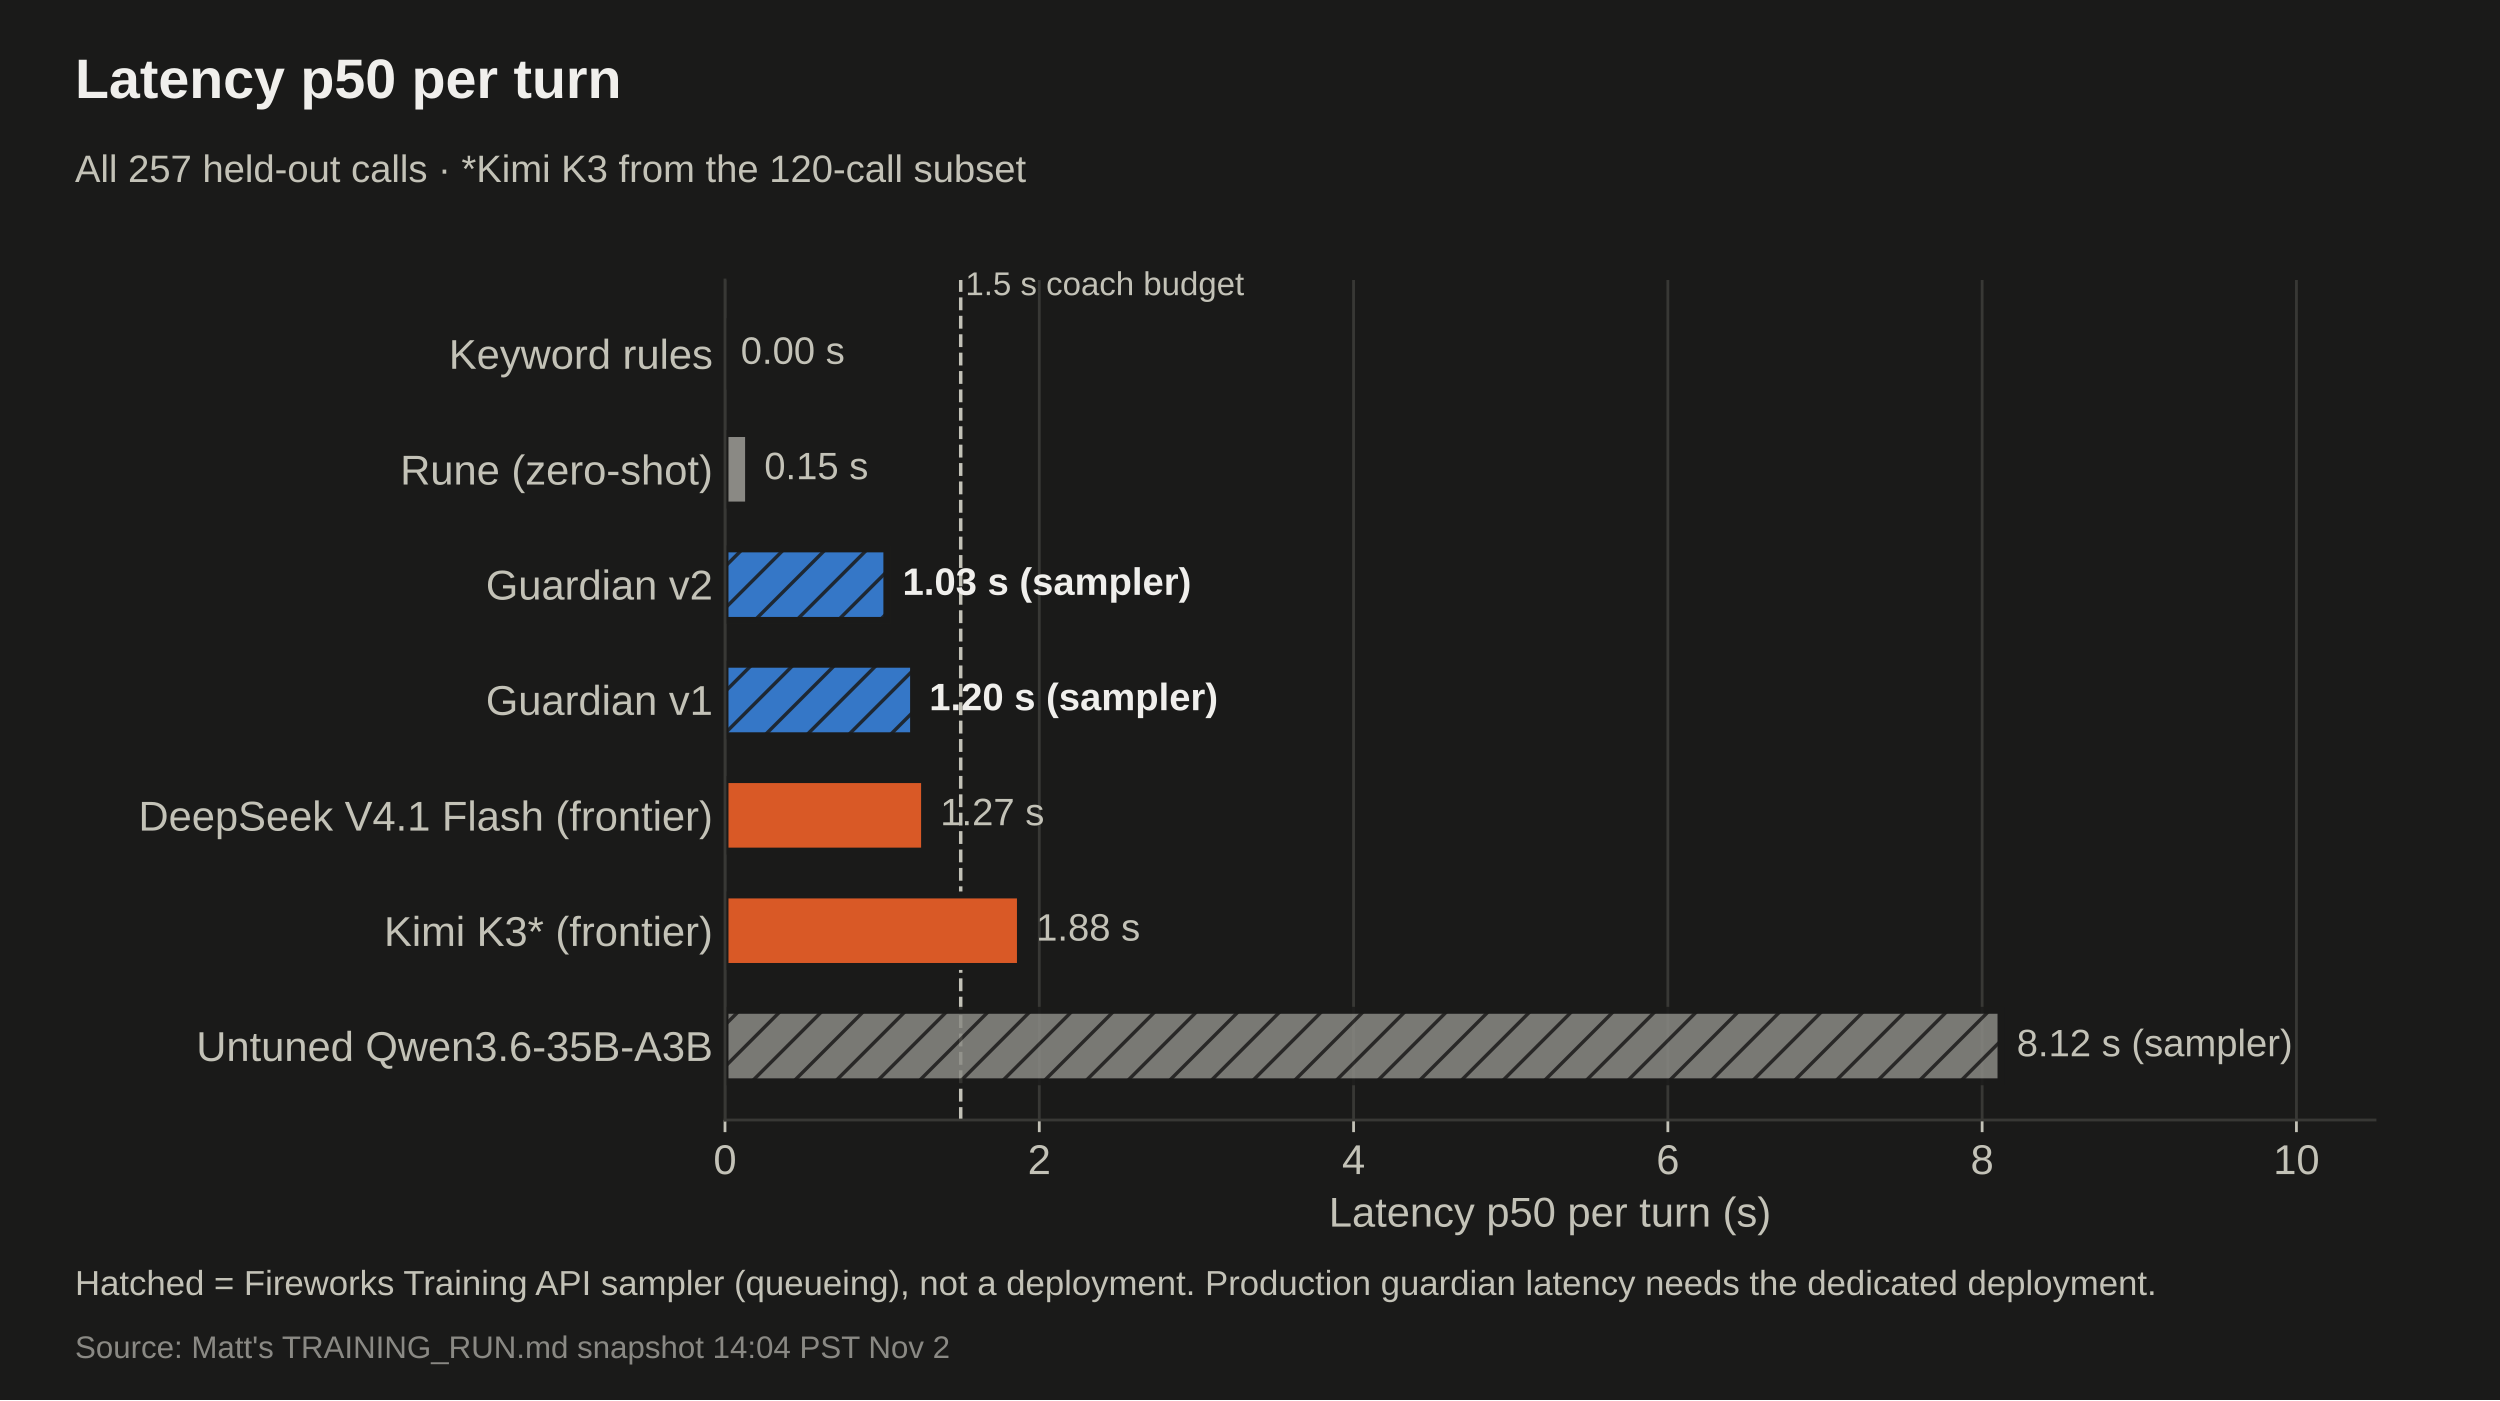
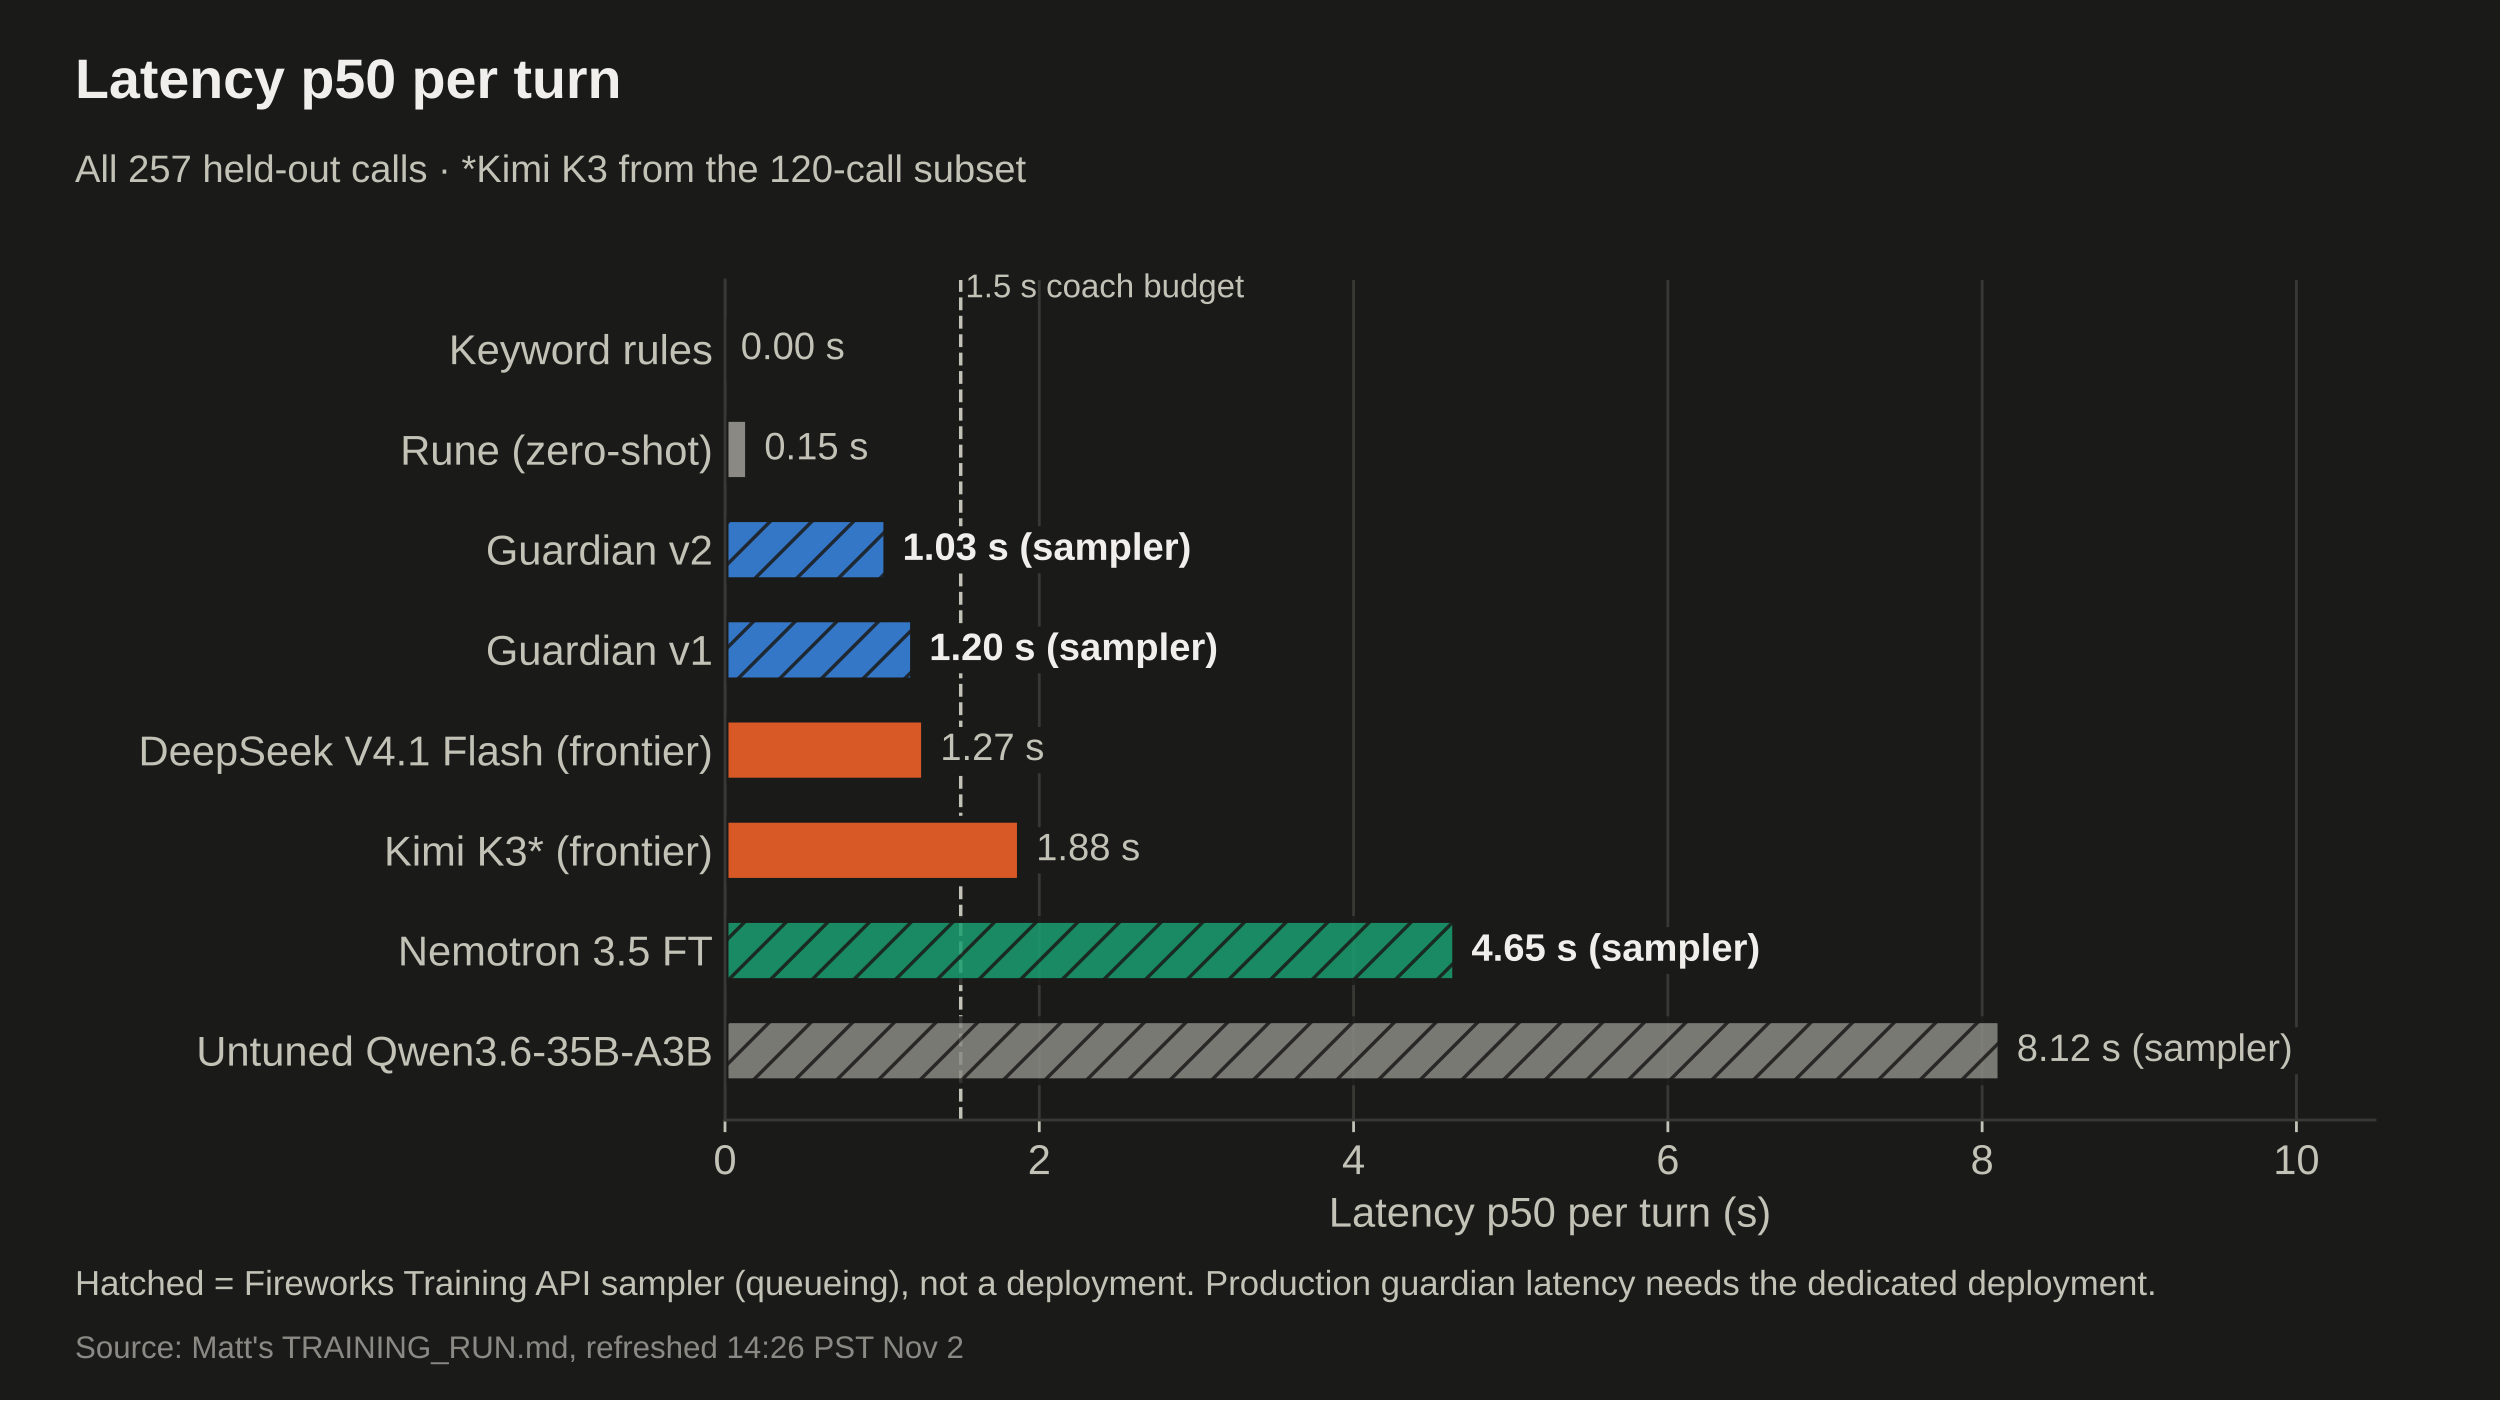
<svg xmlns="http://www.w3.org/2000/svg" xmlns:xlink="http://www.w3.org/1999/xlink" width="720pt" height="403.2pt" viewBox="0 0 720 403.2" version="1.1">
  <defs>
    <style type="text/css">*{stroke-linejoin: round; stroke-linecap: butt}</style>
  </defs>
  <g id="figure_1">
    <g id="patch_1">
      <path d="M 0 403.2  L 720 403.2  L 720 0  L 0 0  z " style="fill: #1a1a19" />
    </g>
    <g id="axes_1">
      <g id="patch_2">
        <path d="M 208.8 322.56  L 684 322.56  L 684 80.64  L 208.8 80.64  z " style="fill: #1a1a19" />
      </g>
      <g id="line2d_1">
-         <path d="M 276.686 322.56  L 276.686 80.64  " clip-path="url(#pda6d755695)" style="fill: none; stroke-dasharray: 3.7,1.6; stroke-dashoffset: 0; stroke: #c3c2b7" />
+         <path d="M 276.686 322.56  L 276.686 80.64  " clip-path="url(#paa0aee6fad)" style="fill: none; stroke-dasharray: 3.7,1.6; stroke-dashoffset: 0; stroke: #c3c2b7" />
      </g>
      <g id="matplotlib.axis_1">
        <g id="xtick_1">
          <g id="line2d_2">
-             <path d="M 208.8 322.56  L 208.8 80.64  " clip-path="url(#pda6d755695)" style="fill: none; stroke: #383835; stroke-width: 0.8; stroke-linecap: square" />
+             <path d="M 208.8 322.56  L 208.8 80.64  " clip-path="url(#paa0aee6fad)" style="fill: none; stroke: #383835; stroke-width: 0.8; stroke-linecap: square" />
          </g>
          <g id="line2d_3">
            <defs>
-               <path id="me220c2199a" d="M 0 0  L 0 3.5  " style="stroke: #c3c2b7; stroke-width: 0.8" />
+               <path id="mc4f9d8c5f0" d="M 0 0  L 0 3.5  " style="stroke: #c3c2b7; stroke-width: 0.8" />
            </defs>
            <g>
-               <use xlink:href="#me220c2199a" x="208.8" y="322.56" style="fill: #c3c2b7; stroke: #c3c2b7; stroke-width: 0.8" />
+               <use xlink:href="#mc4f9d8c5f0" x="208.8" y="322.56" style="fill: #c3c2b7; stroke: #c3c2b7; stroke-width: 0.8" />
            </g>
          </g>
          <g id="text_1">
            <text style="fill: #c3c2b7; font: 12px 'Helvetica Neue', 'Arial', 'DejaVu Sans'; text-anchor: middle" x="208.8" y="338.129" transform="rotate(-0 208.8 338.1288)">0</text>
          </g>
        </g>
        <g id="xtick_2">
          <g id="line2d_4">
-             <path d="M 299.314 322.56  L 299.314 80.64  " clip-path="url(#pda6d755695)" style="fill: none; stroke: #383835; stroke-width: 0.8; stroke-linecap: square" />
+             <path d="M 299.314 322.56  L 299.314 80.64  " clip-path="url(#paa0aee6fad)" style="fill: none; stroke: #383835; stroke-width: 0.8; stroke-linecap: square" />
          </g>
          <g id="line2d_5">
            <g>
-               <use xlink:href="#me220c2199a" x="299.314" y="322.56" style="fill: #c3c2b7; stroke: #c3c2b7; stroke-width: 0.8" />
+               <use xlink:href="#mc4f9d8c5f0" x="299.314" y="322.56" style="fill: #c3c2b7; stroke: #c3c2b7; stroke-width: 0.8" />
            </g>
          </g>
          <g id="text_2">
            <text style="fill: #c3c2b7; font: 12px 'Helvetica Neue', 'Arial', 'DejaVu Sans'; text-anchor: middle" x="299.314" y="338.129" transform="rotate(-0 299.3143 338.1288)">2</text>
          </g>
        </g>
        <g id="xtick_3">
          <g id="line2d_6">
-             <path d="M 389.829 322.56  L 389.829 80.64  " clip-path="url(#pda6d755695)" style="fill: none; stroke: #383835; stroke-width: 0.8; stroke-linecap: square" />
+             <path d="M 389.829 322.56  L 389.829 80.64  " clip-path="url(#paa0aee6fad)" style="fill: none; stroke: #383835; stroke-width: 0.8; stroke-linecap: square" />
          </g>
          <g id="line2d_7">
            <g>
-               <use xlink:href="#me220c2199a" x="389.829" y="322.56" style="fill: #c3c2b7; stroke: #c3c2b7; stroke-width: 0.8" />
+               <use xlink:href="#mc4f9d8c5f0" x="389.829" y="322.56" style="fill: #c3c2b7; stroke: #c3c2b7; stroke-width: 0.8" />
            </g>
          </g>
          <g id="text_3">
            <text style="fill: #c3c2b7; font: 12px 'Helvetica Neue', 'Arial', 'DejaVu Sans'; text-anchor: middle" x="389.829" y="338.129" transform="rotate(-0 389.8286 338.1288)">4</text>
          </g>
        </g>
        <g id="xtick_4">
          <g id="line2d_8">
-             <path d="M 480.343 322.56  L 480.343 80.64  " clip-path="url(#pda6d755695)" style="fill: none; stroke: #383835; stroke-width: 0.8; stroke-linecap: square" />
+             <path d="M 480.343 322.56  L 480.343 80.64  " clip-path="url(#paa0aee6fad)" style="fill: none; stroke: #383835; stroke-width: 0.8; stroke-linecap: square" />
          </g>
          <g id="line2d_9">
            <g>
-               <use xlink:href="#me220c2199a" x="480.343" y="322.56" style="fill: #c3c2b7; stroke: #c3c2b7; stroke-width: 0.8" />
+               <use xlink:href="#mc4f9d8c5f0" x="480.343" y="322.56" style="fill: #c3c2b7; stroke: #c3c2b7; stroke-width: 0.8" />
            </g>
          </g>
          <g id="text_4">
            <text style="fill: #c3c2b7; font: 12px 'Helvetica Neue', 'Arial', 'DejaVu Sans'; text-anchor: middle" x="480.343" y="338.129" transform="rotate(-0 480.3429 338.1288)">6</text>
          </g>
        </g>
        <g id="xtick_5">
          <g id="line2d_10">
-             <path d="M 570.857 322.56  L 570.857 80.64  " clip-path="url(#pda6d755695)" style="fill: none; stroke: #383835; stroke-width: 0.8; stroke-linecap: square" />
+             <path d="M 570.857 322.56  L 570.857 80.64  " clip-path="url(#paa0aee6fad)" style="fill: none; stroke: #383835; stroke-width: 0.8; stroke-linecap: square" />
          </g>
          <g id="line2d_11">
            <g>
-               <use xlink:href="#me220c2199a" x="570.857" y="322.56" style="fill: #c3c2b7; stroke: #c3c2b7; stroke-width: 0.8" />
+               <use xlink:href="#mc4f9d8c5f0" x="570.857" y="322.56" style="fill: #c3c2b7; stroke: #c3c2b7; stroke-width: 0.8" />
            </g>
          </g>
          <g id="text_5">
            <text style="fill: #c3c2b7; font: 12px 'Helvetica Neue', 'Arial', 'DejaVu Sans'; text-anchor: middle" x="570.857" y="338.129" transform="rotate(-0 570.8571 338.1288)">8</text>
          </g>
        </g>
        <g id="xtick_6">
          <g id="line2d_12">
-             <path d="M 661.371 322.56  L 661.371 80.64  " clip-path="url(#pda6d755695)" style="fill: none; stroke: #383835; stroke-width: 0.8; stroke-linecap: square" />
+             <path d="M 661.371 322.56  L 661.371 80.64  " clip-path="url(#paa0aee6fad)" style="fill: none; stroke: #383835; stroke-width: 0.8; stroke-linecap: square" />
          </g>
          <g id="line2d_13">
            <g>
-               <use xlink:href="#me220c2199a" x="661.371" y="322.56" style="fill: #c3c2b7; stroke: #c3c2b7; stroke-width: 0.8" />
+               <use xlink:href="#mc4f9d8c5f0" x="661.371" y="322.56" style="fill: #c3c2b7; stroke: #c3c2b7; stroke-width: 0.8" />
            </g>
          </g>
          <g id="text_6">
            <text style="fill: #c3c2b7; font: 12px 'Helvetica Neue', 'Arial', 'DejaVu Sans'; text-anchor: middle" x="661.371" y="338.129" transform="rotate(-0 661.3714 338.1288)">10</text>
          </g>
        </g>
        <g id="text_7">
          <text style="fill: #c3c2b7; font: 12px 'Helvetica Neue', 'Arial', 'DejaVu Sans'; text-anchor: middle" x="446.4" y="353.264" transform="rotate(-0 446.4 353.2644)">Latency p50 per turn (s)</text>
        </g>
      </g>
      <g id="matplotlib.axis_2">
        <g id="ytick_1">
          <g id="line2d_14" />
          <g id="text_8">
-             <text style="fill: #c3c2b7; font: 12px 'Helvetica Neue', 'Arial', 'DejaVu Sans'; text-anchor: end" x="205.3" y="106.219" transform="rotate(-0 205.3 106.2194)">Keyword rules</text>
+             <text style="fill: #c3c2b7; font: 12px 'Helvetica Neue', 'Arial', 'DejaVu Sans'; text-anchor: end" x="205.3" y="104.868" transform="rotate(-0 205.3 104.8679)">Keyword rules</text>
          </g>
        </g>
        <g id="ytick_2">
          <g id="line2d_15" />
          <g id="text_9">
-             <text style="fill: #c3c2b7; font: 12px 'Helvetica Neue', 'Arial', 'DejaVu Sans'; text-anchor: end" x="205.3" y="139.542" transform="rotate(-0 205.3 139.5423)">Rune (zero-shot)</text>
+             <text style="fill: #c3c2b7; font: 12px 'Helvetica Neue', 'Arial', 'DejaVu Sans'; text-anchor: end" x="205.3" y="133.831" transform="rotate(-0 205.3 133.831)">Rune (zero-shot)</text>
          </g>
        </g>
        <g id="ytick_3">
          <g id="line2d_16" />
          <g id="text_10">
-             <text style="fill: #c3c2b7; font: 12px 'Helvetica Neue', 'Arial', 'DejaVu Sans'; text-anchor: end" x="205.3" y="172.663" transform="rotate(-0 205.3 172.6627)">Guardian v2</text>
+             <text style="fill: #c3c2b7; font: 12px 'Helvetica Neue', 'Arial', 'DejaVu Sans'; text-anchor: end" x="205.3" y="162.592" transform="rotate(-0 205.3 162.5916)">Guardian v2</text>
          </g>
        </g>
        <g id="ytick_4">
          <g id="line2d_17" />
          <g id="text_11">
-             <text style="fill: #c3c2b7; font: 12px 'Helvetica Neue', 'Arial', 'DejaVu Sans'; text-anchor: end" x="205.3" y="205.884" transform="rotate(-0 205.3 205.8844)">Guardian v1</text>
+             <text style="fill: #c3c2b7; font: 12px 'Helvetica Neue', 'Arial', 'DejaVu Sans'; text-anchor: end" x="205.3" y="191.453" transform="rotate(-0 205.3 191.4535)">Guardian v1</text>
          </g>
        </g>
        <g id="ytick_5">
          <g id="line2d_18" />
          <g id="text_12">
-             <text style="fill: #c3c2b7; font: 12px 'Helvetica Neue', 'Arial', 'DejaVu Sans'; text-anchor: end" x="205.3" y="239.207" transform="rotate(-0 205.3 239.2073)">DeepSeek V4.1 Flash (frontier)</text>
+             <text style="fill: #c3c2b7; font: 12px 'Helvetica Neue', 'Arial', 'DejaVu Sans'; text-anchor: end" x="205.3" y="220.417" transform="rotate(-0 205.3 220.4165)">DeepSeek V4.1 Flash (frontier)</text>
          </g>
        </g>
        <g id="ytick_6">
          <g id="line2d_19" />
          <g id="text_13">
-             <text style="fill: #c3c2b7; font: 12px 'Helvetica Neue', 'Arial', 'DejaVu Sans'; text-anchor: end" x="205.3" y="272.429" transform="rotate(-0 205.3 272.4289)">Kimi K3* (frontier)</text>
+             <text style="fill: #c3c2b7; font: 12px 'Helvetica Neue', 'Arial', 'DejaVu Sans'; text-anchor: end" x="205.3" y="249.278" transform="rotate(-0 205.3 249.2784)">Kimi K3* (frontier)</text>
          </g>
        </g>
        <g id="ytick_7">
          <g id="line2d_20" />
          <g id="text_14">
-             <text style="fill: #c3c2b7; font: 12px 'Helvetica Neue', 'Arial', 'DejaVu Sans'; text-anchor: end" x="205.3" y="305.549" transform="rotate(-0 205.3 305.5493)">Untuned Qwen3.6-35B-A3B</text>
+             <text style="fill: #c3c2b7; font: 12px 'Helvetica Neue', 'Arial', 'DejaVu Sans'; text-anchor: end" x="205.3" y="278.039" transform="rotate(-0 205.3 278.039)">Nemotron 3.5 FT</text>
+           </g>
+         </g>
+         <g id="ytick_8">
+           <g id="line2d_21" />
+           <g id="text_15">
+             <text style="fill: #c3c2b7; font: 12px 'Helvetica Neue', 'Arial', 'DejaVu Sans'; text-anchor: end" x="205.3" y="306.901" transform="rotate(-0 205.3 306.9008)">Untuned Qwen3.6-35B-A3B</text>
          </g>
        </g>
      </g>
      <g id="patch_3">
-         <path d="M 208.8 112.234  L 208.8 112.234  L 208.8 91.636  L 208.8 91.636  z " clip-path="url(#pda6d755695)" style="fill: #8a8984; stroke: #1a1a19; stroke-width: 2; stroke-linejoin: miter" />
+         <path d="M 208.8 109.531  L 208.8 109.531  L 208.8 91.636  L 208.8 91.636  z " clip-path="url(#paa0aee6fad)" style="fill: #8a8984; stroke: #1a1a19; stroke-width: 2; stroke-linejoin: miter" />
      </g>
      <g id="patch_4">
-         <path d="M 208.8 145.455  L 215.589 145.455  L 215.589 124.858  L 208.8 124.858  z " clip-path="url(#pda6d755695)" style="fill: #8a8984; stroke: #1a1a19; stroke-width: 2; stroke-linejoin: miter" />
+         <path d="M 208.8 138.393  L 215.589 138.393  L 215.589 120.498  L 208.8 120.498  z " clip-path="url(#paa0aee6fad)" style="fill: #8a8984; stroke: #1a1a19; stroke-width: 2; stroke-linejoin: miter" />
      </g>
      <g id="patch_5">
-         <path d="M 208.8 178.677  L 255.415 178.677  L 255.415 158.08  L 208.8 158.08  z " clip-path="url(#pda6d755695)" style="fill: url(#h1e0a930907); opacity: 0.85; stroke: #1a1a19; stroke-width: 2; stroke-linejoin: miter" />
+         <path d="M 208.8 167.254  L 255.415 167.254  L 255.415 149.36  L 208.8 149.36  z " clip-path="url(#paa0aee6fad)" style="fill: url(#h29de074410); opacity: 0.85; stroke: #1a1a19; stroke-width: 2; stroke-linejoin: miter" />
      </g>
      <g id="patch_6">
-         <path d="M 208.8 211.899  L 263.109 211.899  L 263.109 191.301  L 208.8 191.301  z " clip-path="url(#pda6d755695)" style="fill: url(#h1e0a930907); opacity: 0.85; stroke: #1a1a19; stroke-width: 2; stroke-linejoin: miter" />
+         <path d="M 208.8 196.116  L 263.109 196.116  L 263.109 178.222  L 208.8 178.222  z " clip-path="url(#paa0aee6fad)" style="fill: url(#h29de074410); opacity: 0.85; stroke: #1a1a19; stroke-width: 2; stroke-linejoin: miter" />
      </g>
      <g id="patch_7">
-         <path d="M 208.8 245.12  L 266.277 245.12  L 266.277 224.523  L 208.8 224.523  z " clip-path="url(#pda6d755695)" style="fill: #d95926; stroke: #1a1a19; stroke-width: 2; stroke-linejoin: miter" />
+         <path d="M 208.8 224.978  L 266.277 224.978  L 266.277 207.084  L 208.8 207.084  z " clip-path="url(#paa0aee6fad)" style="fill: #d95926; stroke: #1a1a19; stroke-width: 2; stroke-linejoin: miter" />
      </g>
      <g id="patch_8">
-         <path d="M 208.8 278.342  L 293.883 278.342  L 293.883 257.745  L 208.8 257.745  z " clip-path="url(#pda6d755695)" style="fill: #d95926; stroke: #1a1a19; stroke-width: 2; stroke-linejoin: miter" />
+         <path d="M 208.8 253.84  L 293.883 253.84  L 293.883 235.946  L 208.8 235.946  z " clip-path="url(#paa0aee6fad)" style="fill: #d95926; stroke: #1a1a19; stroke-width: 2; stroke-linejoin: miter" />
      </g>
      <g id="patch_9">
-         <path d="M 208.8 311.564  L 576.288 311.564  L 576.288 290.966  L 208.8 290.966  z " clip-path="url(#pda6d755695)" style="fill: url(#h34e8f2858a); opacity: 0.85; stroke: #1a1a19; stroke-width: 2; stroke-linejoin: miter" />
+         <path d="M 208.8 282.702  L 419.246 282.702  L 419.246 264.807  L 208.8 264.807  z " clip-path="url(#paa0aee6fad)" style="fill: url(#hce3aeb985d); opacity: 0.85; stroke: #1a1a19; stroke-width: 2; stroke-linejoin: miter" />
      </g>
      <g id="patch_10">
+         <path d="M 208.8 311.564  L 576.288 311.564  L 576.288 293.669  L 208.8 293.669  z " clip-path="url(#paa0aee6fad)" style="fill: url(#h0a5e7b8d54); opacity: 0.85; stroke: #1a1a19; stroke-width: 2; stroke-linejoin: miter" />
+       </g>
+       <g id="patch_11">
        <path d="M 208.8 322.56  L 208.8 80.64  " style="fill: none; stroke: #383835; stroke-width: 0.8; stroke-linejoin: miter; stroke-linecap: square" />
      </g>
-       <g id="patch_11">
+       <g id="patch_12">
        <path d="M 208.8 322.56  L 684 322.56  " style="fill: none; stroke: #383835; stroke-width: 0.8; stroke-linejoin: miter; stroke-linecap: square" />
      </g>
-       <g id="text_15">
-         <text style="fill: #c3c2b7; font: 11px 'Helvetica Neue', 'Arial', 'DejaVu Sans'; text-anchor: start" x="213.326" y="104.779" transform="rotate(-0 213.3257 104.7787)">0.00 s</text>
-       </g>
      <g id="text_16">
-         <text style="fill: #c3c2b7; font: 11px 'Helvetica Neue', 'Arial', 'DejaVu Sans'; text-anchor: start" x="220.114" y="138" transform="rotate(-0 220.1143 138.0004)">0.15 s</text>
+         <text style="fill: #c3c2b7; font: 9.5px 'Helvetica Neue', 'Arial', 'DejaVu Sans'; text-anchor: start" x="278.043" y="85.61" transform="rotate(-0 278.0434 85.60961)">1.5 s coach budget</text>
      </g>
      <g id="text_17">
-         <text style="fill: #f0efec; font: 700 11px 'Helvetica Neue', 'Arial', 'DejaVu Sans'; text-anchor: start" x="259.941" y="171.315" transform="rotate(-0 259.9406 171.3148)">1.03 s  (sampler)</text>
+         <g id="patch_13">
+           <path d="M 211.676 107.245  L 244.937 107.245  L 244.937 93.923  L 211.676 93.923  z " style="fill: #1a1a19" />
+         </g>
+         <text style="fill: #c3c2b7; font: 11px 'Helvetica Neue', 'Arial', 'DejaVu Sans'; text-anchor: start" x="213.326" y="103.427" transform="rotate(-0 213.3257 103.4272)">0.00 s</text>
      </g>
      <g id="text_18">
-         <text style="fill: #f0efec; font: 700 11px 'Helvetica Neue', 'Arial', 'DejaVu Sans'; text-anchor: start" x="267.634" y="204.536" transform="rotate(-0 267.6343 204.5365)">1.20 s  (sampler)</text>
+         <g id="patch_14">
+           <path d="M 218.464 136.106  L 251.726 136.106  L 251.726 122.784  L 218.464 122.784  z " style="fill: #1a1a19" />
+         </g>
+         <text style="fill: #c3c2b7; font: 11px 'Helvetica Neue', 'Arial', 'DejaVu Sans'; text-anchor: start" x="220.114" y="132.289" transform="rotate(-0 220.1143 132.2891)">0.15 s</text>
      </g>
      <g id="text_19">
-         <text style="fill: #c3c2b7; font: 11px 'Helvetica Neue', 'Arial', 'DejaVu Sans'; text-anchor: start" x="270.802" y="237.665" transform="rotate(-0 270.8023 237.6653)">1.27 s</text>
+         <g id="patch_15">
+           <path d="M 258.291 165.061  L 342.692 165.061  L 342.692 151.553  L 258.291 151.553  z " style="fill: #1a1a19" />
+         </g>
+         <text style="fill: #f0efec; font: 700 11px 'Helvetica Neue', 'Arial', 'DejaVu Sans'; text-anchor: start" x="259.941" y="161.244" transform="rotate(-0 259.9406 161.2437)">1.03 s  (sampler)</text>
      </g>
      <g id="text_20">
-         <text style="fill: #c3c2b7; font: 11px 'Helvetica Neue', 'Arial', 'DejaVu Sans'; text-anchor: start" x="298.409" y="270.887" transform="rotate(-0 298.4091 270.887)">1.88 s</text>
+         <g id="patch_16">
+           <path d="M 265.984 193.923  L 350.385 193.923  L 350.385 180.415  L 265.984 180.415  z " style="fill: #1a1a19" />
+         </g>
+         <text style="fill: #f0efec; font: 700 11px 'Helvetica Neue', 'Arial', 'DejaVu Sans'; text-anchor: start" x="267.634" y="190.106" transform="rotate(-0 267.6343 190.1056)">1.20 s  (sampler)</text>
      </g>
      <g id="text_21">
-         <text style="fill: #c3c2b7; font: 11px 'Helvetica Neue', 'Arial', 'DejaVu Sans'; text-anchor: start" x="580.814" y="304.201" transform="rotate(-0 580.8137 304.2014)">8.12 s  (sampler)</text>
+         <g id="patch_17">
+           <path d="M 269.152 222.692  L 302.414 222.692  L 302.414 209.37  L 269.152 209.37  z " style="fill: #1a1a19" />
+         </g>
+         <text style="fill: #c3c2b7; font: 11px 'Helvetica Neue', 'Arial', 'DejaVu Sans'; text-anchor: start" x="270.802" y="218.875" transform="rotate(-0 270.8023 218.8746)">1.27 s</text>
      </g>
      <g id="text_22">
-         <text style="fill: #c3c2b7; font: 9.5px 'Helvetica Neue', 'Arial', 'DejaVu Sans'; text-anchor: start" x="278.043" y="84.999" transform="rotate(-0 278.0434 84.99924)">1.5 s coach budget</text>
-       </g>
-     </g>
-     <g id="text_23">
+         <g id="patch_18">
+           <path d="M 296.759 251.554  L 330.02 251.554  L 330.02 238.232  L 296.759 238.232  z " style="fill: #1a1a19" />
+         </g>
+         <text style="fill: #c3c2b7; font: 11px 'Helvetica Neue', 'Arial', 'DejaVu Sans'; text-anchor: start" x="298.409" y="247.736" transform="rotate(-0 298.4091 247.7364)">1.88 s</text>
+       </g>
+       <g id="text_23">
+         <g id="patch_19">
+           <path d="M 422.121 280.508  L 506.522 280.508  L 506.522 267.001  L 422.121 267.001  z " style="fill: #1a1a19" />
+         </g>
+         <text style="fill: #f0efec; font: 700 11px 'Helvetica Neue', 'Arial', 'DejaVu Sans'; text-anchor: start" x="423.771" y="276.691" transform="rotate(-0 423.7714 276.6911)">4.65 s  (sampler)</text>
+       </g>
+       <g id="text_24">
+         <g id="patch_20">
+           <path d="M 579.164 309.37  L 663.565 309.37  L 663.565 295.863  L 579.164 295.863  z " style="fill: #1a1a19" />
+         </g>
+         <text style="fill: #c3c2b7; font: 11px 'Helvetica Neue', 'Arial', 'DejaVu Sans'; text-anchor: start" x="580.814" y="305.553" transform="rotate(-0 580.8137 305.5529)">8.12 s  (sampler)</text>
+       </g>
+     </g>
+     <g id="text_25">
      <text style="fill: #f0efec; font: 700 16px 'Helvetica Neue', 'Arial', 'DejaVu Sans'; text-anchor: start" x="21.6" y="28.224" transform="rotate(-0 21.6 28.224)">Latency p50 per turn</text>
    </g>
-     <g id="text_24">
+     <g id="text_26">
      <text style="fill: #c3c2b7; font: 11px 'Helvetica Neue', 'Arial', 'DejaVu Sans'; text-anchor: start" x="21.6" y="52.416" transform="rotate(-0 21.6 52.416)">All 257 held-out calls · *Kimi K3 from the 120-call subset</text>
    </g>
-     <g id="text_25">
+     <g id="text_27">
      <text style="fill: #c3c2b7; font: 10px 'Helvetica Neue', 'Arial', 'DejaVu Sans'; text-anchor: start" x="21.6" y="372.96" transform="rotate(-0 21.6 372.96)">Hatched = Fireworks Training API sampler (queueing), not a deployment. Production guardian latency needs the dedicated deployment.</text>
    </g>
-     <g id="text_26">
-       <text style="fill: #8a8984; font: 9px 'Helvetica Neue', 'Arial', 'DejaVu Sans'; text-anchor: start" x="21.6" y="391.104" transform="rotate(-0 21.6 391.104)">Source: Matt's TRAINING_RUN.md snapshot 14:04 PST Nov 2</text>
+     <g id="text_28">
+       <text style="fill: #8a8984; font: 9px 'Helvetica Neue', 'Arial', 'DejaVu Sans'; text-anchor: start" x="21.6" y="391.104" transform="rotate(-0 21.6 391.104)">Source: Matt's TRAINING_RUN.md, refreshed 14:26 PST Nov 2</text>
    </g>
  </g>
  <defs>
-     <clipPath id="pda6d755695">
+     <clipPath id="paa0aee6fad">
      <rect x="208.8" y="80.64" width="475.2" height="241.92" />
    </clipPath>
  </defs>
  <defs>
-     <pattern id="h1e0a930907" patternUnits="userSpaceOnUse" x="0" y="0" width="72" height="72">
+     <pattern id="h29de074410" patternUnits="userSpaceOnUse" x="0" y="0" width="72" height="72">
      <rect x="0" y="0" width="73" height="73" fill="#3987e5" />
      <path d="M -36 36  L 36 -36  M -30 42  L 42 -30  M -24 48  L 48 -24  M -18 54  L 54 -18  M -12 60  L 60 -12  M -6 66  L 66 -6  M 0 72  L 72 0  M 6 78  L 78 6  M 12 84  L 84 12  M 18 90  L 90 18  M 24 96  L 96 24  M 30 102  L 102 30  M 36 108  L 108 36  " style="fill: #1a1a19; stroke: #1a1a19; stroke-width: 1.0; stroke-linecap: butt; stroke-linejoin: miter; stroke-opacity: 0.85" />
    </pattern>
-     <pattern id="h34e8f2858a" patternUnits="userSpaceOnUse" x="0" y="0" width="72" height="72">
+     <pattern id="hce3aeb985d" patternUnits="userSpaceOnUse" x="0" y="0" width="72" height="72">
+       <rect x="0" y="0" width="73" height="73" fill="#199e70" />
+       <path d="M -36 36  L 36 -36  M -30 42  L 42 -30  M -24 48  L 48 -24  M -18 54  L 54 -18  M -12 60  L 60 -12  M -6 66  L 66 -6  M 0 72  L 72 0  M 6 78  L 78 6  M 12 84  L 84 12  M 18 90  L 90 18  M 24 96  L 96 24  M 30 102  L 102 30  M 36 108  L 108 36  " style="fill: #1a1a19; stroke: #1a1a19; stroke-width: 1.0; stroke-linecap: butt; stroke-linejoin: miter; stroke-opacity: 0.85" />
+     </pattern>
+     <pattern id="h0a5e7b8d54" patternUnits="userSpaceOnUse" x="0" y="0" width="72" height="72">
      <rect x="0" y="0" width="73" height="73" fill="#8a8984" />
      <path d="M -36 36  L 36 -36  M -30 42  L 42 -30  M -24 48  L 48 -24  M -18 54  L 54 -18  M -12 60  L 60 -12  M -6 66  L 66 -6  M 0 72  L 72 0  M 6 78  L 78 6  M 12 84  L 84 12  M 18 90  L 90 18  M 24 96  L 96 24  M 30 102  L 102 30  M 36 108  L 108 36  " style="fill: #1a1a19; stroke: #1a1a19; stroke-width: 1.0; stroke-linecap: butt; stroke-linejoin: miter; stroke-opacity: 0.85" />
    </pattern>
  </defs>
</svg>
